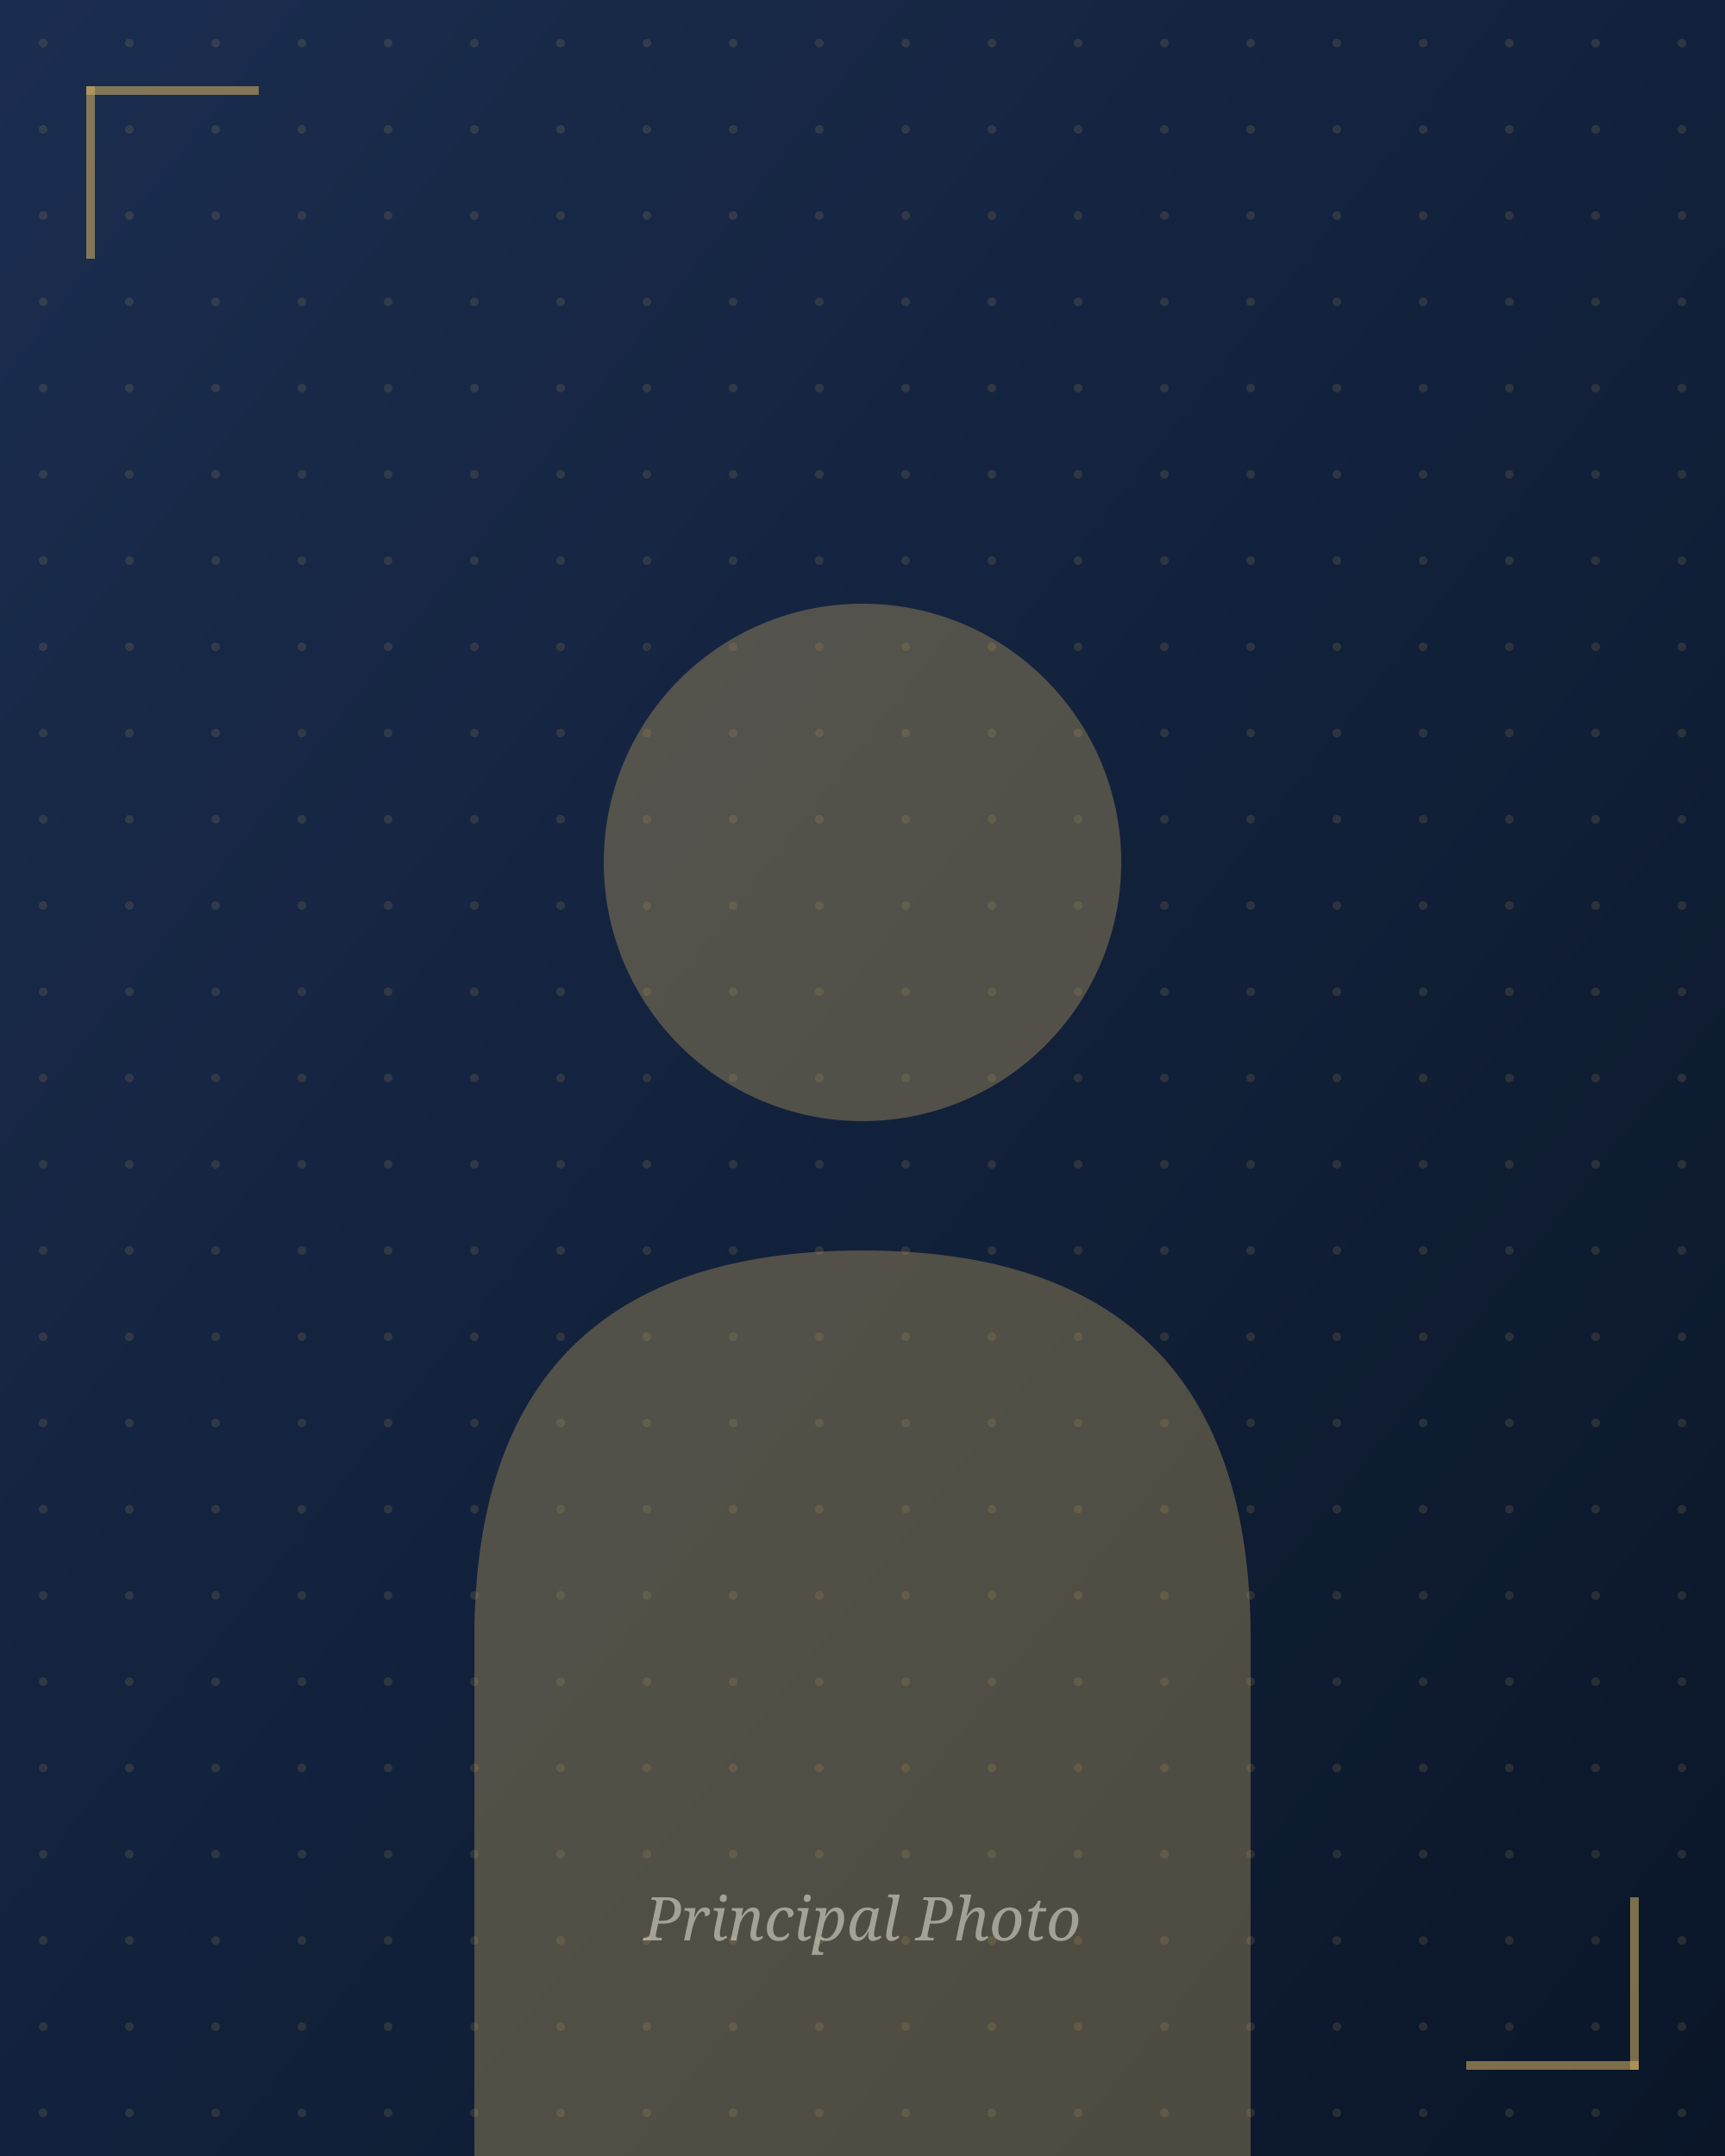
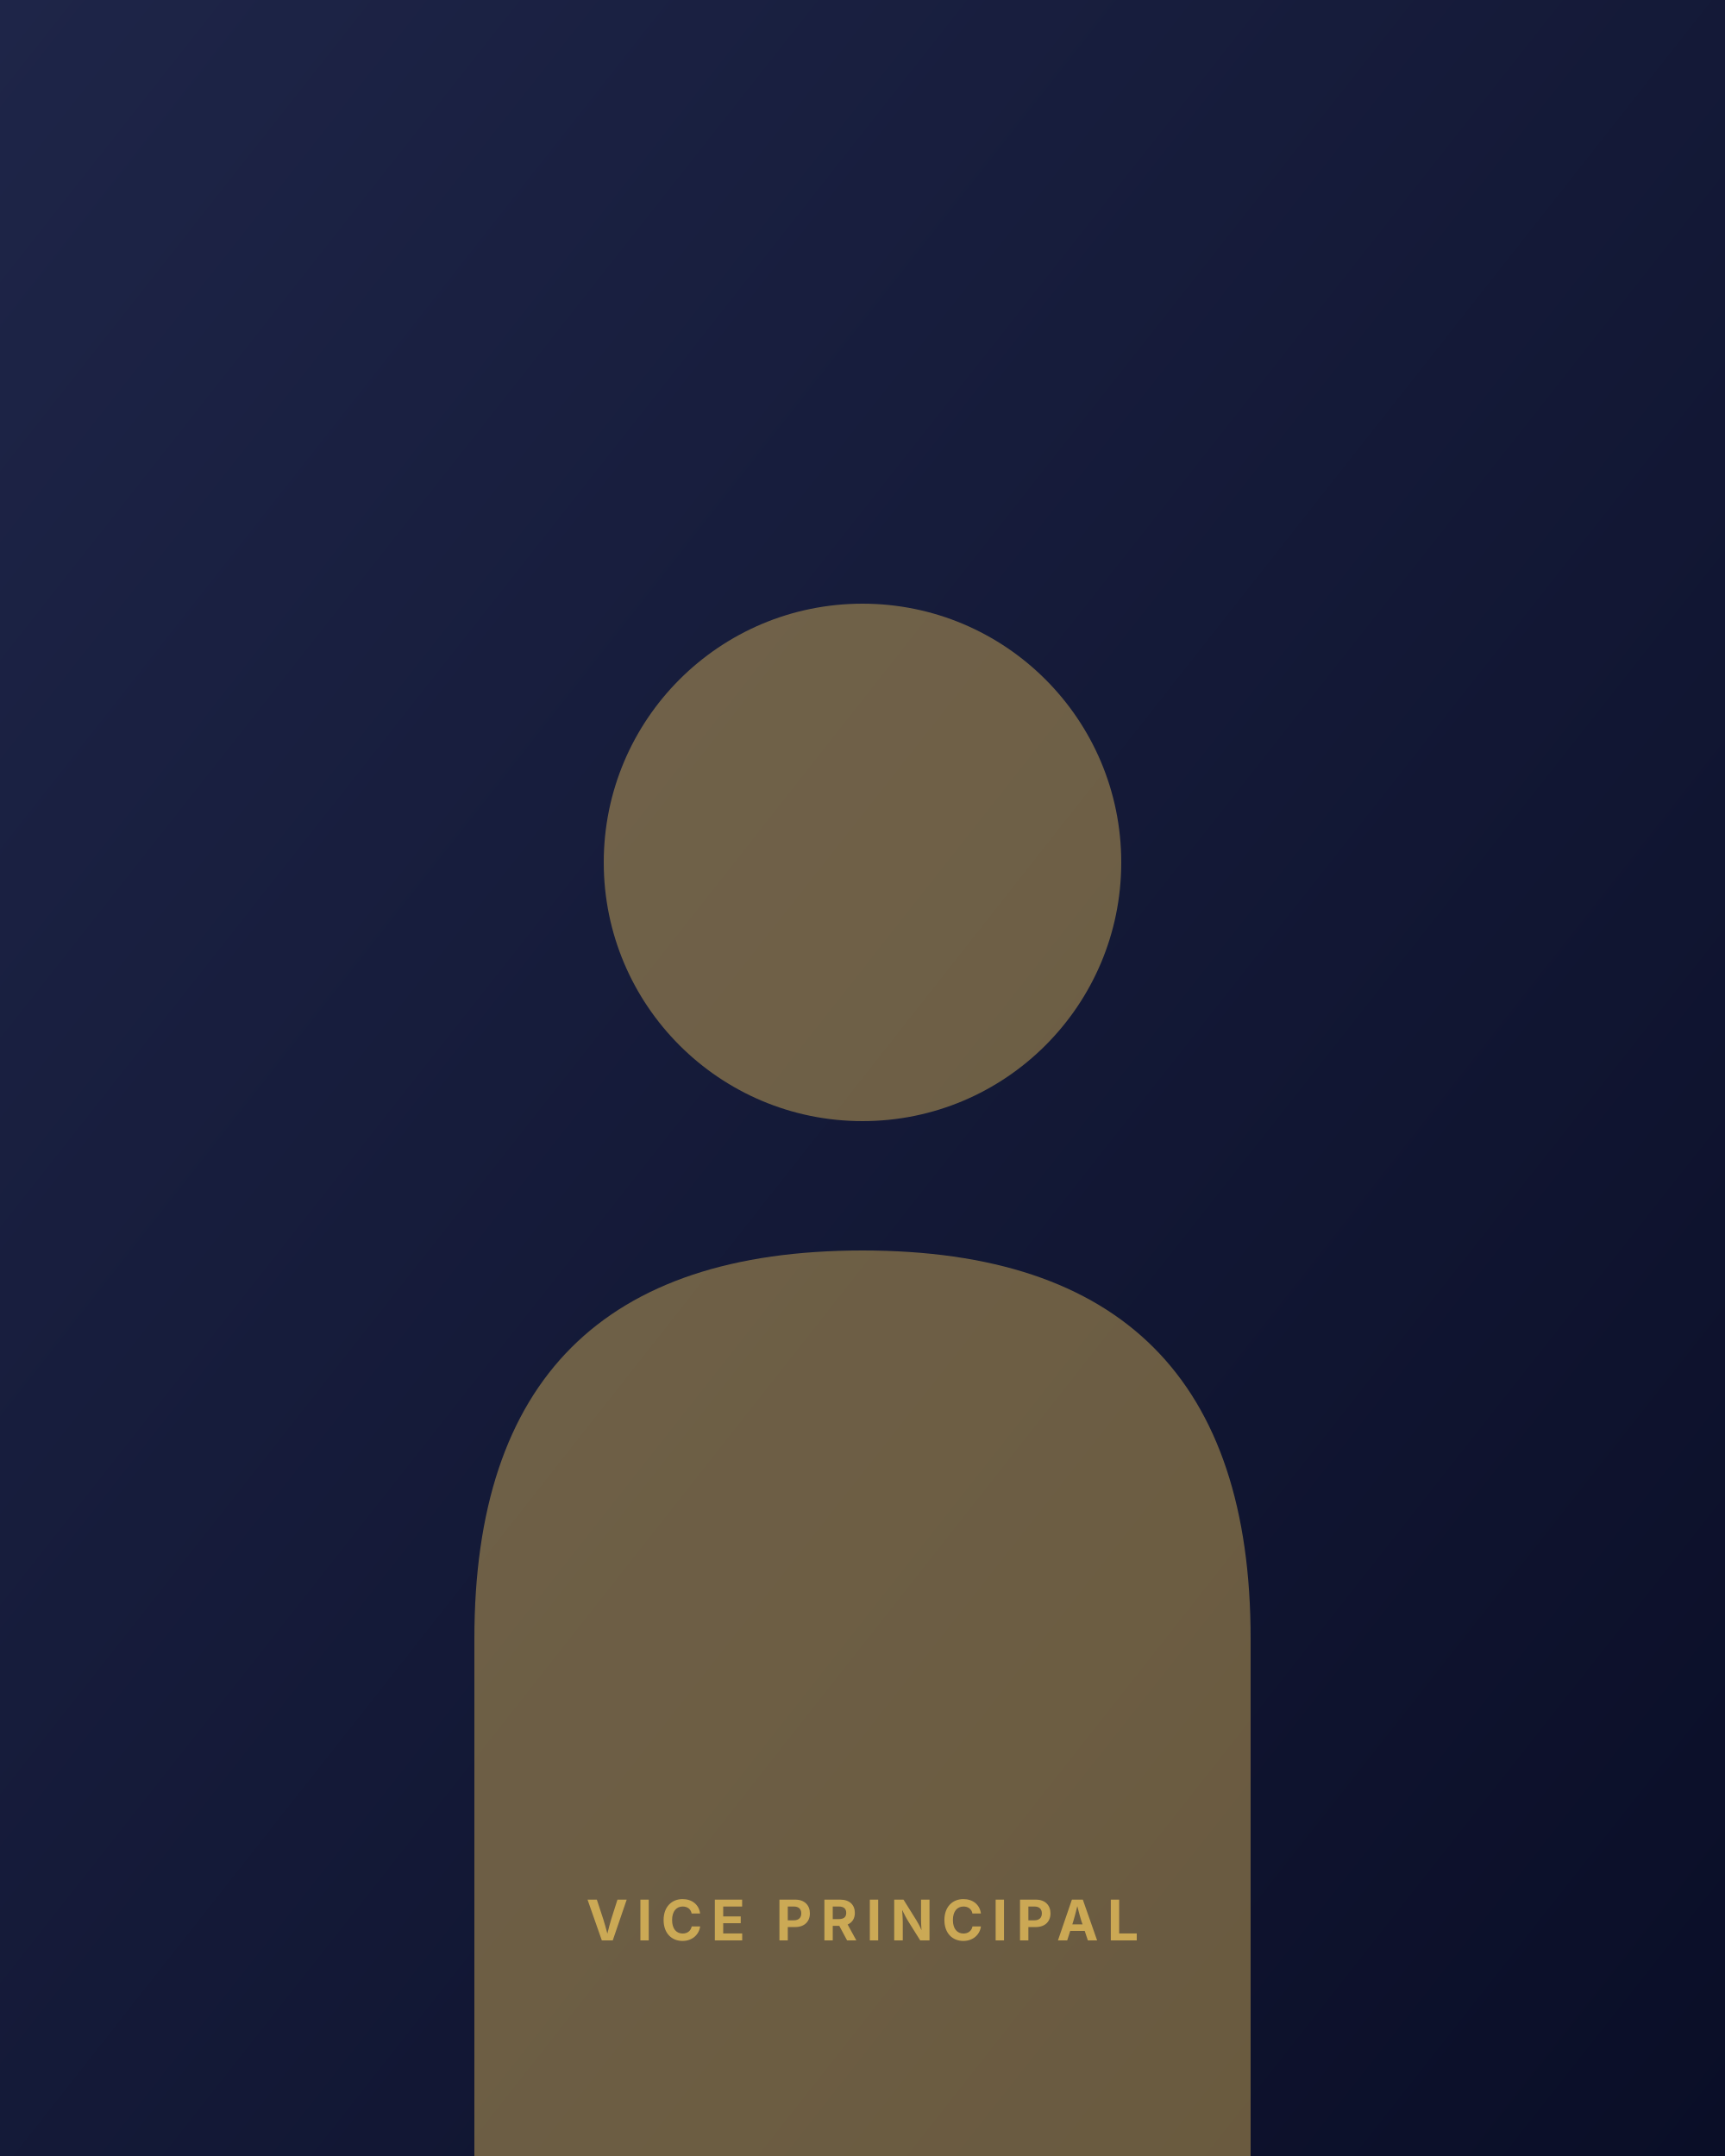
<svg xmlns="http://www.w3.org/2000/svg" viewBox="0 0 400 500" preserveAspectRatio="xMidYMid slice">
  <defs>
    <linearGradient id="bg" x1="0%" y1="0%" x2="100%" y2="100%">
-       <stop offset="0%" stop-color="#1B2D4F" />
-       <stop offset="100%" stop-color="#0A1628" />
+       <stop offset="0%" stop-color="#1E2548" />
+       <stop offset="100%" stop-color="#0A0E27" />
    </linearGradient>
-     <pattern id="dots" x="0" y="0" width="20" height="20" patternUnits="userSpaceOnUse">
-       <circle cx="10" cy="10" r="1" fill="#C9A961" opacity="0.15" />
-     </pattern>
  </defs>
  <rect width="400" height="500" fill="url(#bg)" />
-   <rect width="400" height="500" fill="url(#dots)" />
-   <circle cx="200" cy="200" r="60" fill="#C9A961" opacity="0.35" />
-   <path d="M 110 380 Q 110 290 200 290 Q 290 290 290 380 L 290 500 L 110 500 Z" fill="#C9A961" opacity="0.35" />
-   <rect x="20" y="20" width="40" height="2" fill="#C9A961" opacity="0.6" />
-   <rect x="20" y="20" width="2" height="40" fill="#C9A961" opacity="0.6" />
-   <rect x="340" y="478" width="40" height="2" fill="#C9A961" opacity="0.6" />
-   <rect x="378" y="440" width="2" height="40" fill="#C9A961" opacity="0.6" />
-   <text x="200" y="450" font-family="Georgia, serif" font-style="italic" font-size="14" text-anchor="middle" fill="#F8F4E9" opacity="0.5">Principal Photo</text>
+   <circle cx="200" cy="200" r="60" fill="#F4C95D" opacity="0.4" />
+   <path d="M 110 380 Q 110 290 200 290 Q 290 290 290 380 L 290 500 L 110 500 Z" fill="#F4C95D" opacity="0.4" />
+   <text x="200" y="450" font-family="Inter, system-ui, sans-serif" font-weight="700" font-size="13" text-anchor="middle" fill="#F4C95D" opacity="0.7" letter-spacing="2">VICE PRINCIPAL</text>
</svg>
